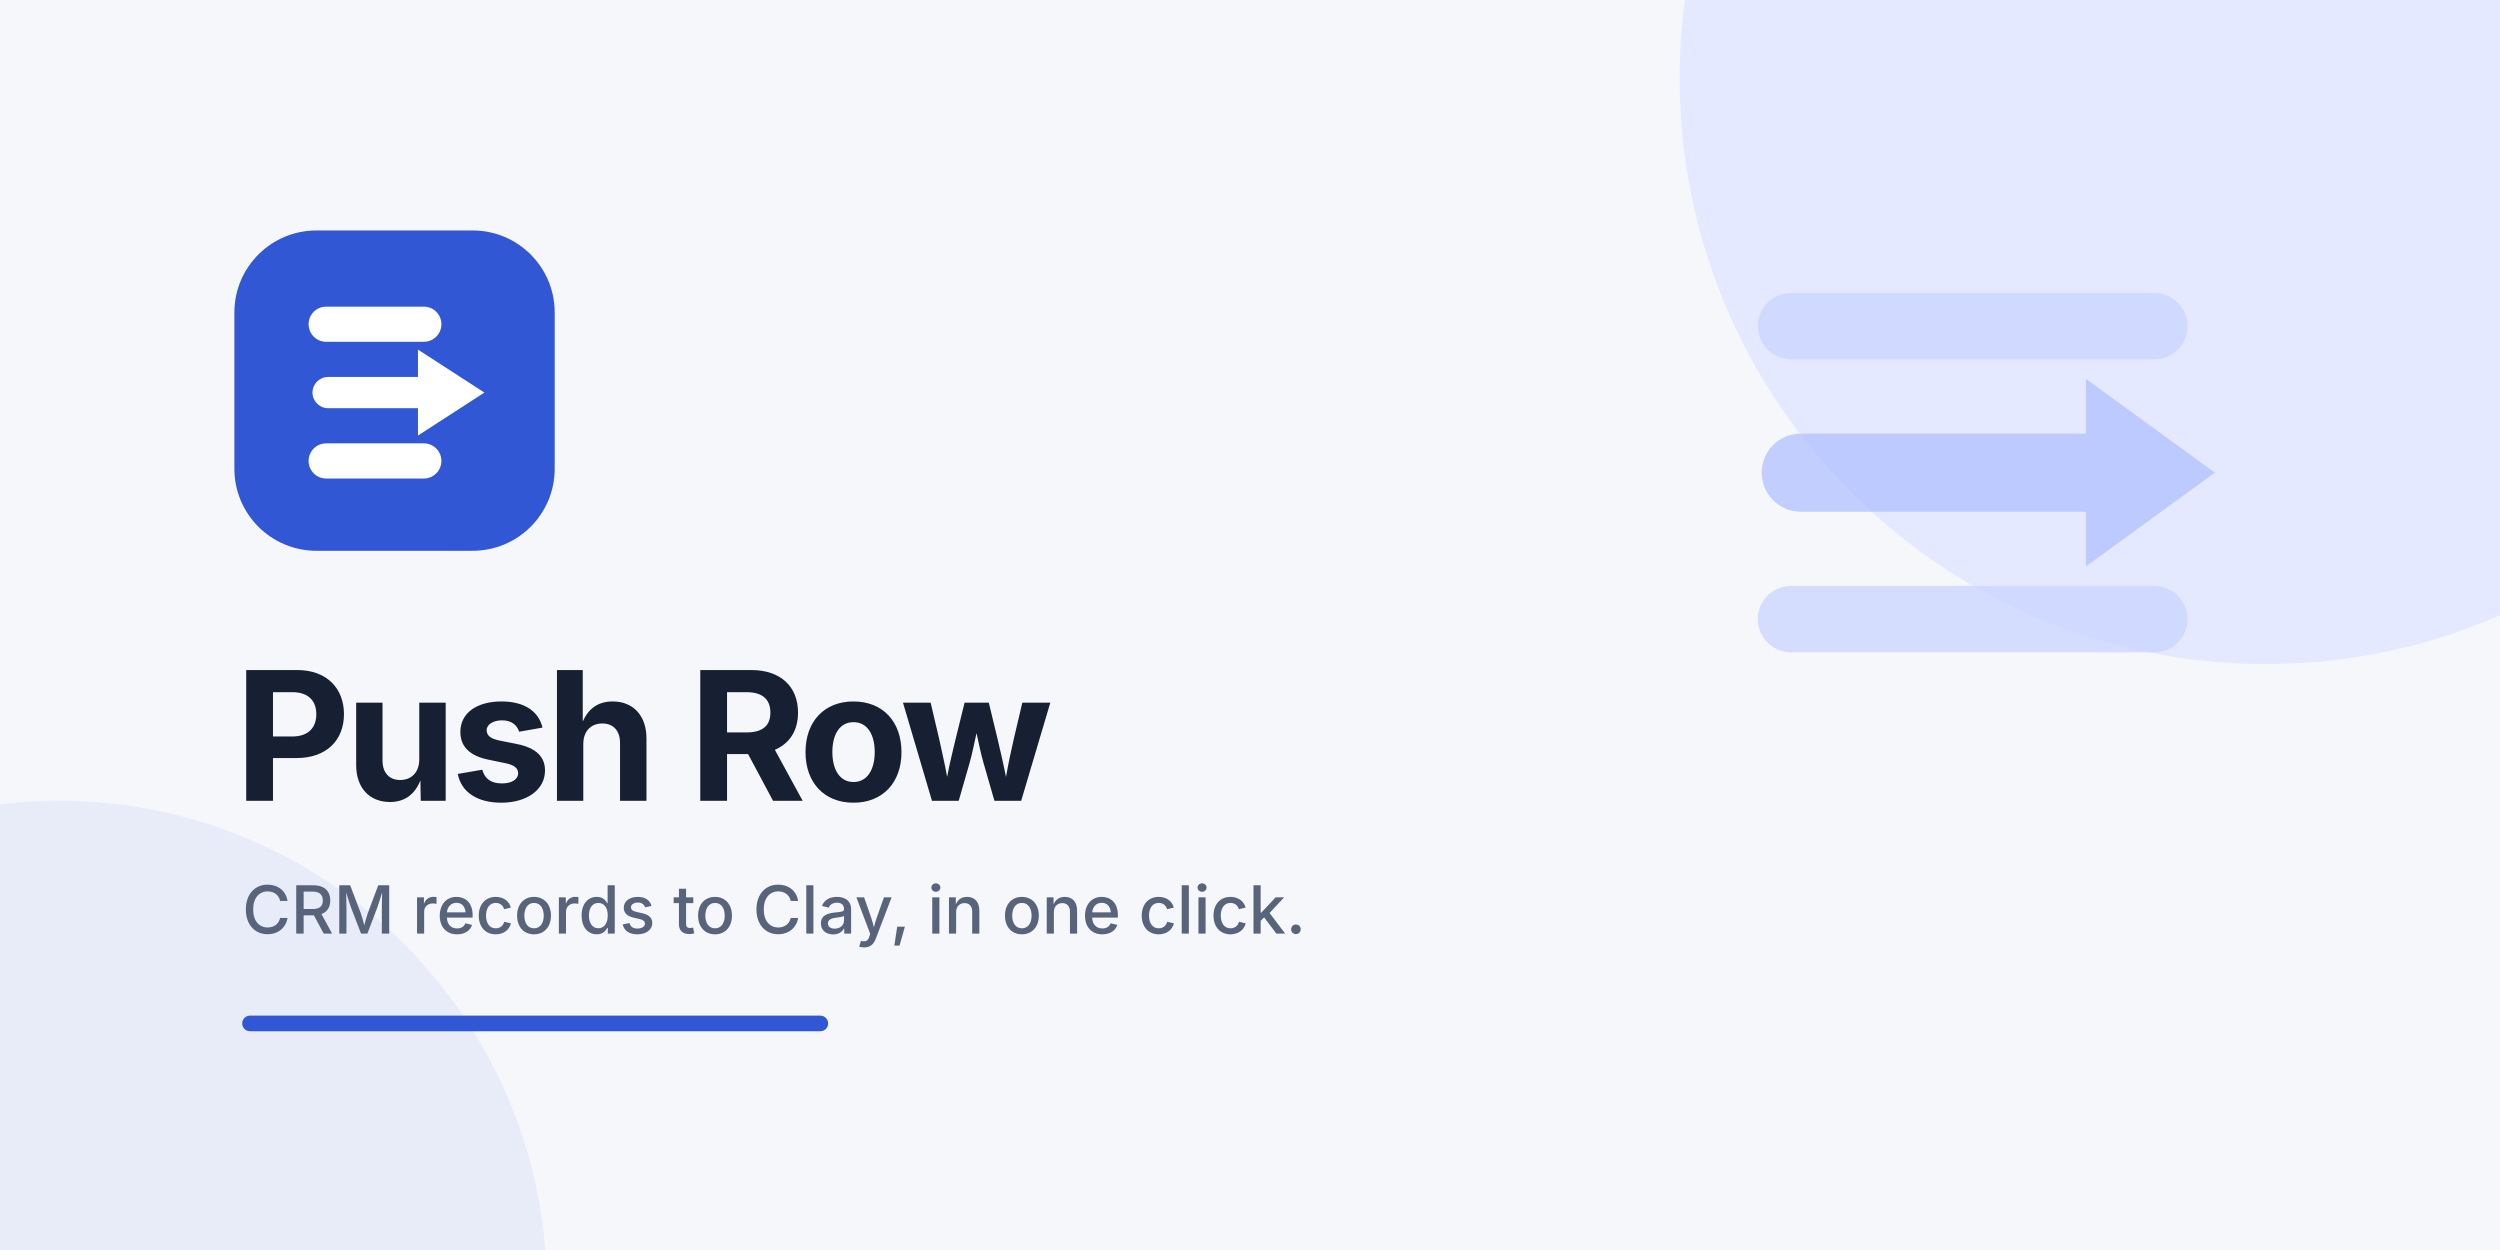
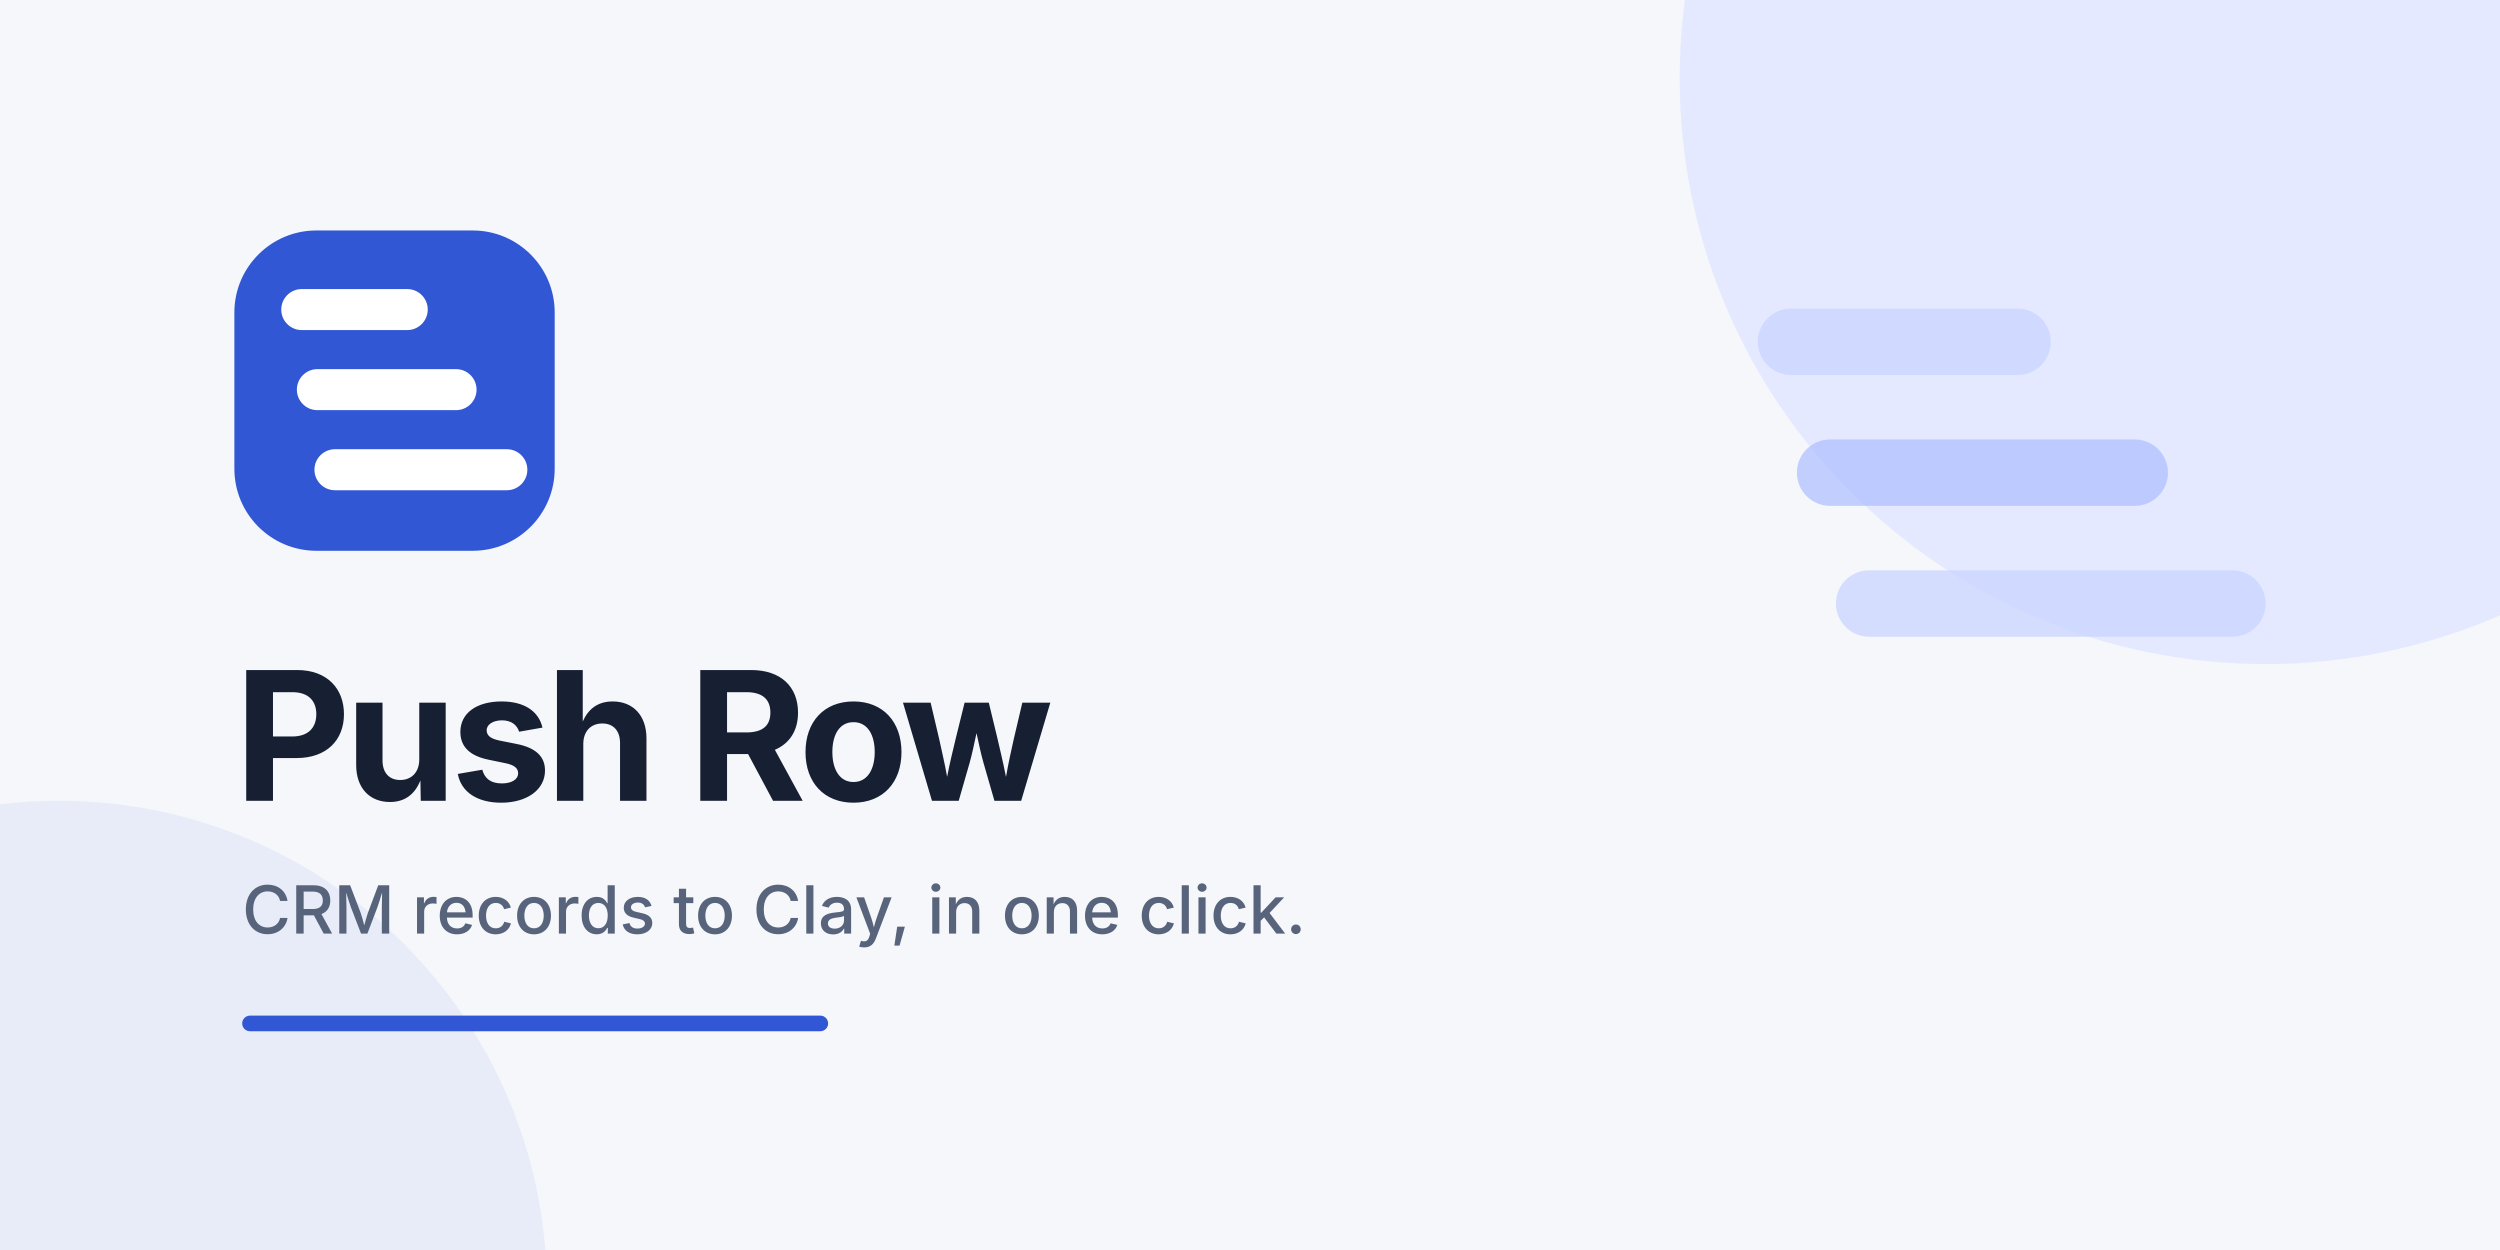
<svg xmlns="http://www.w3.org/2000/svg" width="1280" height="640" viewBox="0 0 1280 640">
  <rect width="1280" height="640" fill="#F5F7FB" />
  <circle cx="1160" cy="40" r="300" fill="#E4E9FF" />
  <circle cx="30" cy="660" r="250" fill="#E8ECF8" />
  <g opacity=".74">
-     <rect x="900" y="150" width="220" height="34" rx="17" fill="#C9D4FF" />
-     <path d="M922 222h146v-28l66 48-66 48v-28H922a20 20 0 0 1 0-40Z" fill="#AFC0FF" />
-     <rect x="900" y="300" width="220" height="34" rx="17" fill="#C9D4FF" />
+     <rect x="900" y="158" width="150" height="34" rx="17" fill="#C9D4FF" />
+     <rect x="920" y="225" width="190" height="34" rx="17" fill="#AFC0FF" />
+     <rect x="940" y="292" width="220" height="34" rx="17" fill="#C9D4FF" />
  </g>
  <rect x="120" y="118" width="164" height="164" rx="42" fill="#3157D5" />
-   <rect x="158" y="157" width="68" height="18" rx="9" fill="#FFFFFF" />
-   <path d="M168 193h46v-14l34 22-34 22v-14h-46a8 8 0 0 1 0-16Z" fill="#FFFFFF" />
-   <rect x="158" y="227" width="68" height="18" rx="9" fill="#FFFFFF" />
+   <rect x="144" y="148" width="75" height="21" rx="10.5" fill="#FFFFFF" />
+   <rect x="152" y="189" width="92" height="21" rx="10.5" fill="#FFFFFF" />
+   <rect x="161" y="230" width="109" height="21" rx="10.5" fill="#FFFFFF" />
  <text x="120" y="410" fill="#172033" font-family="-apple-system,BlinkMacSystemFont,'Segoe UI',sans-serif" font-size="92" font-weight="750" letter-spacing="-3">
    Push Row
  </text>
  <text x="124" y="478" fill="#58647B" font-family="-apple-system,BlinkMacSystemFont,'Segoe UI',sans-serif" font-size="34" font-weight="500">
    CRM records to Clay, in one click.
  </text>
  <rect x="124" y="520" width="300" height="8" rx="4" fill="#3157D5" />
</svg>
